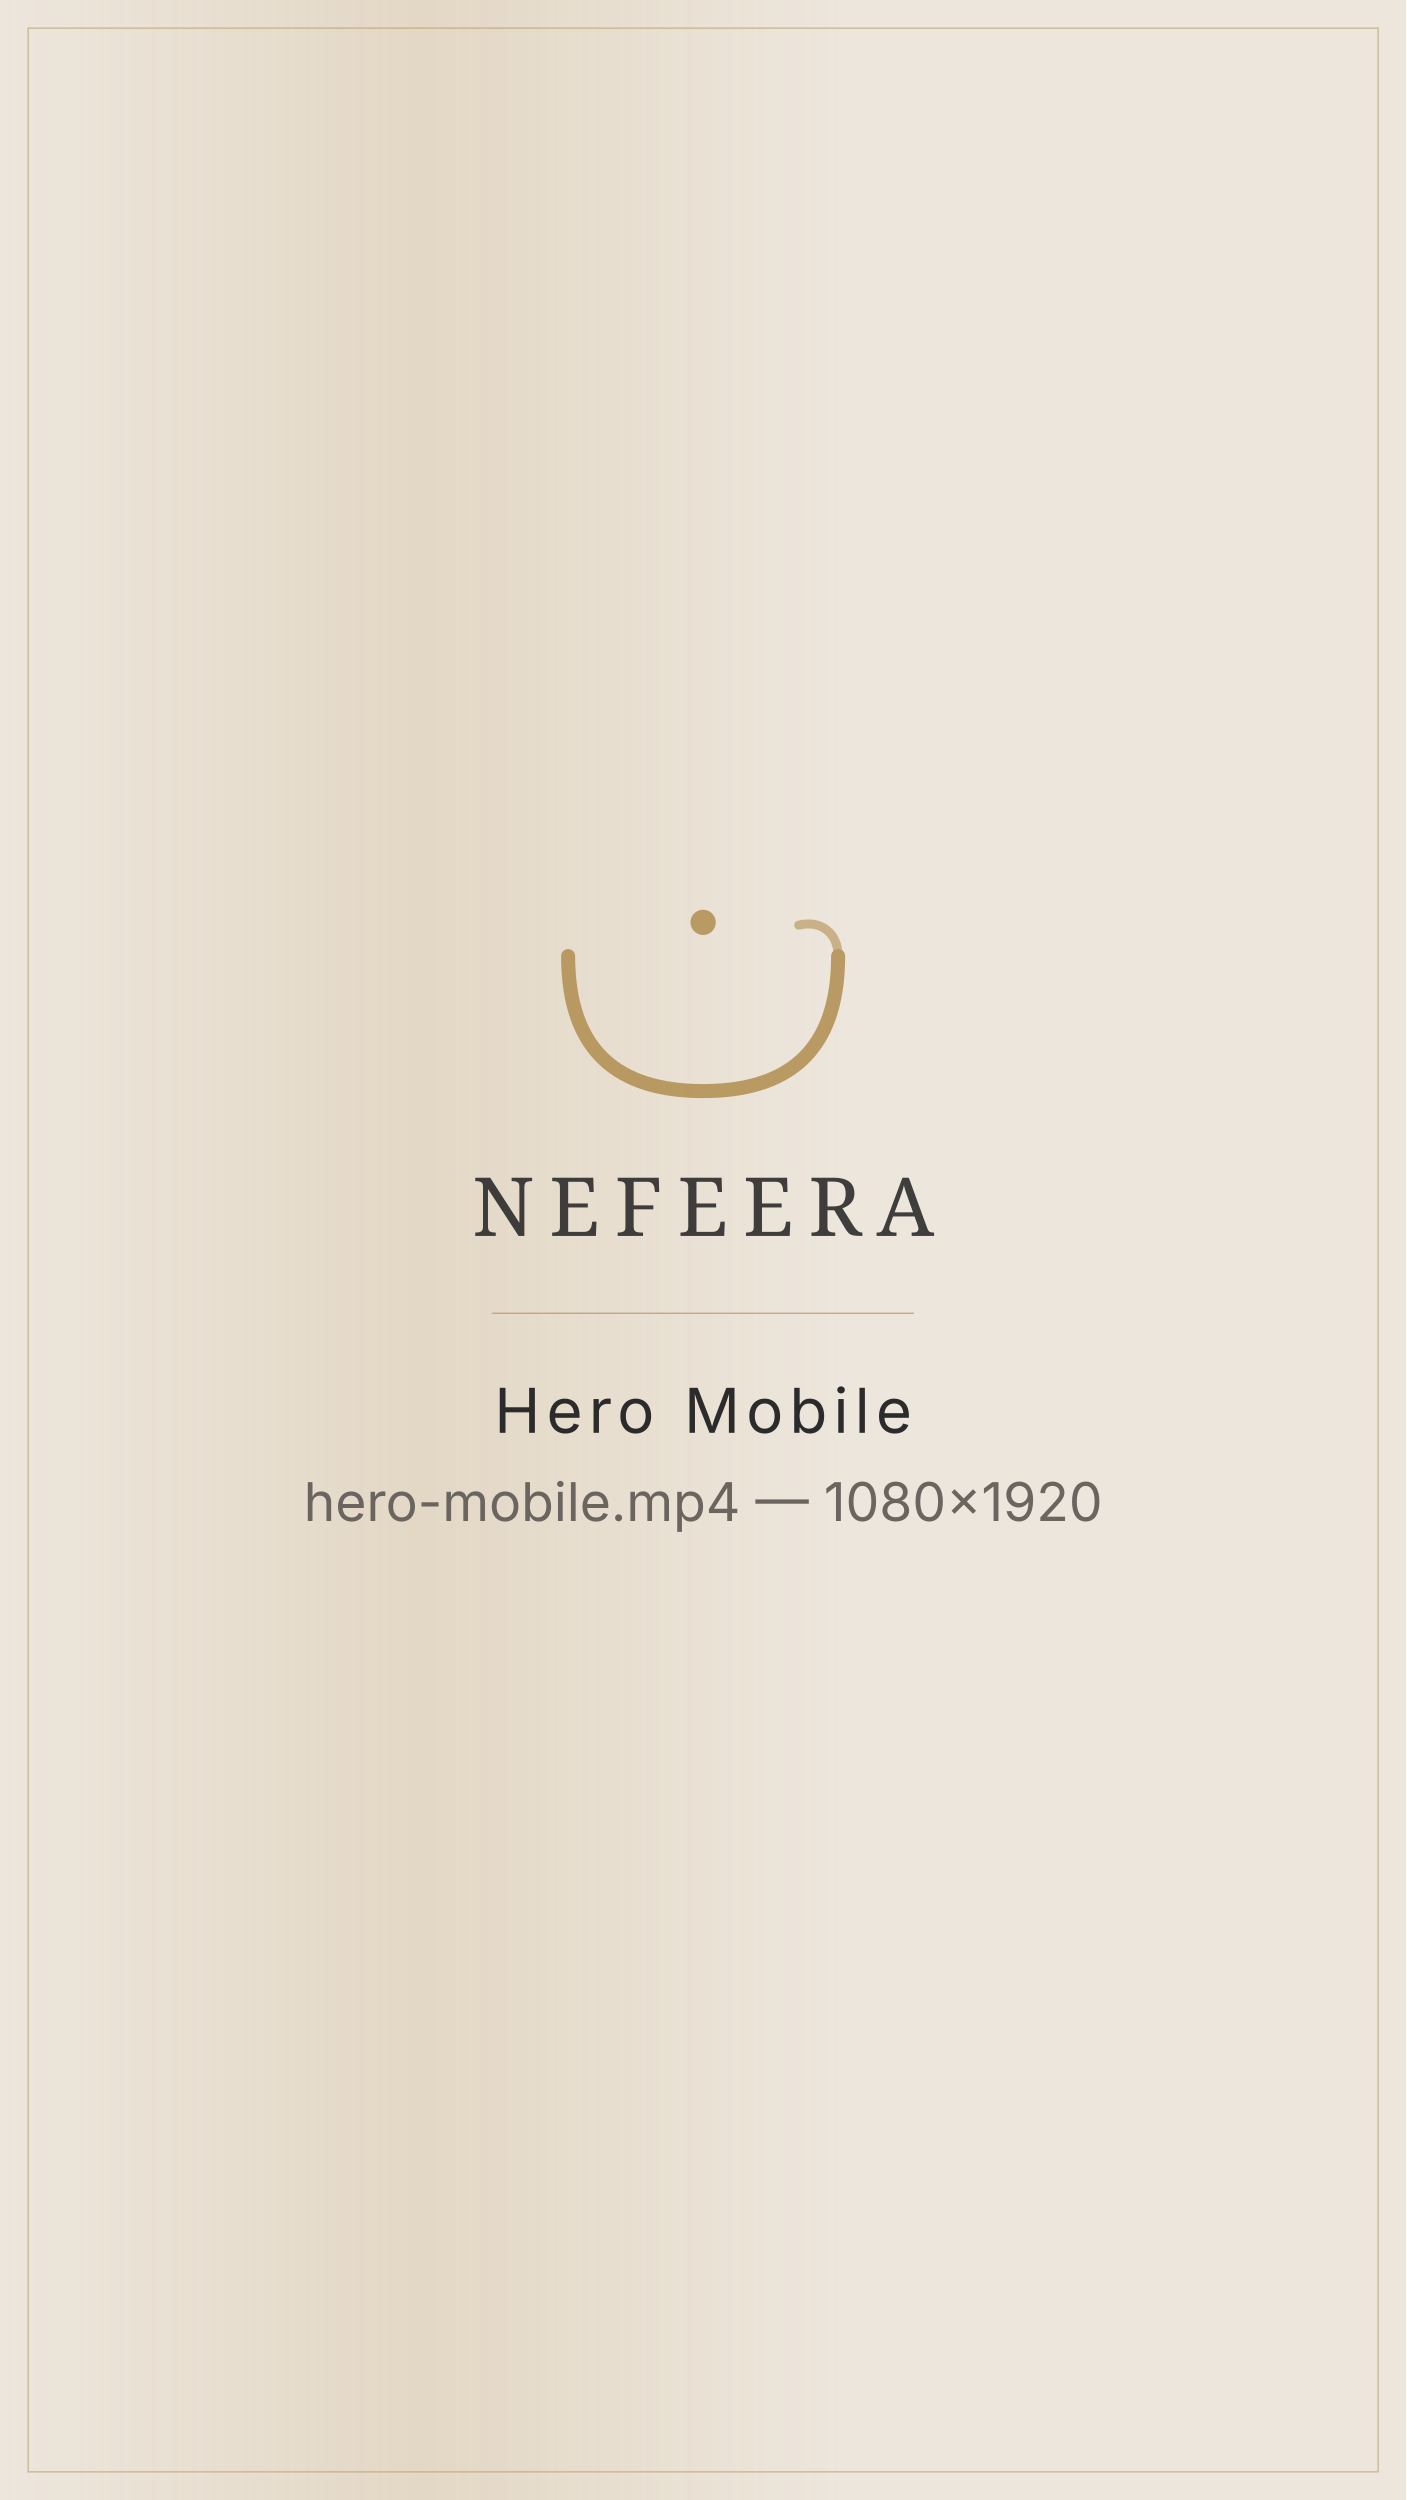
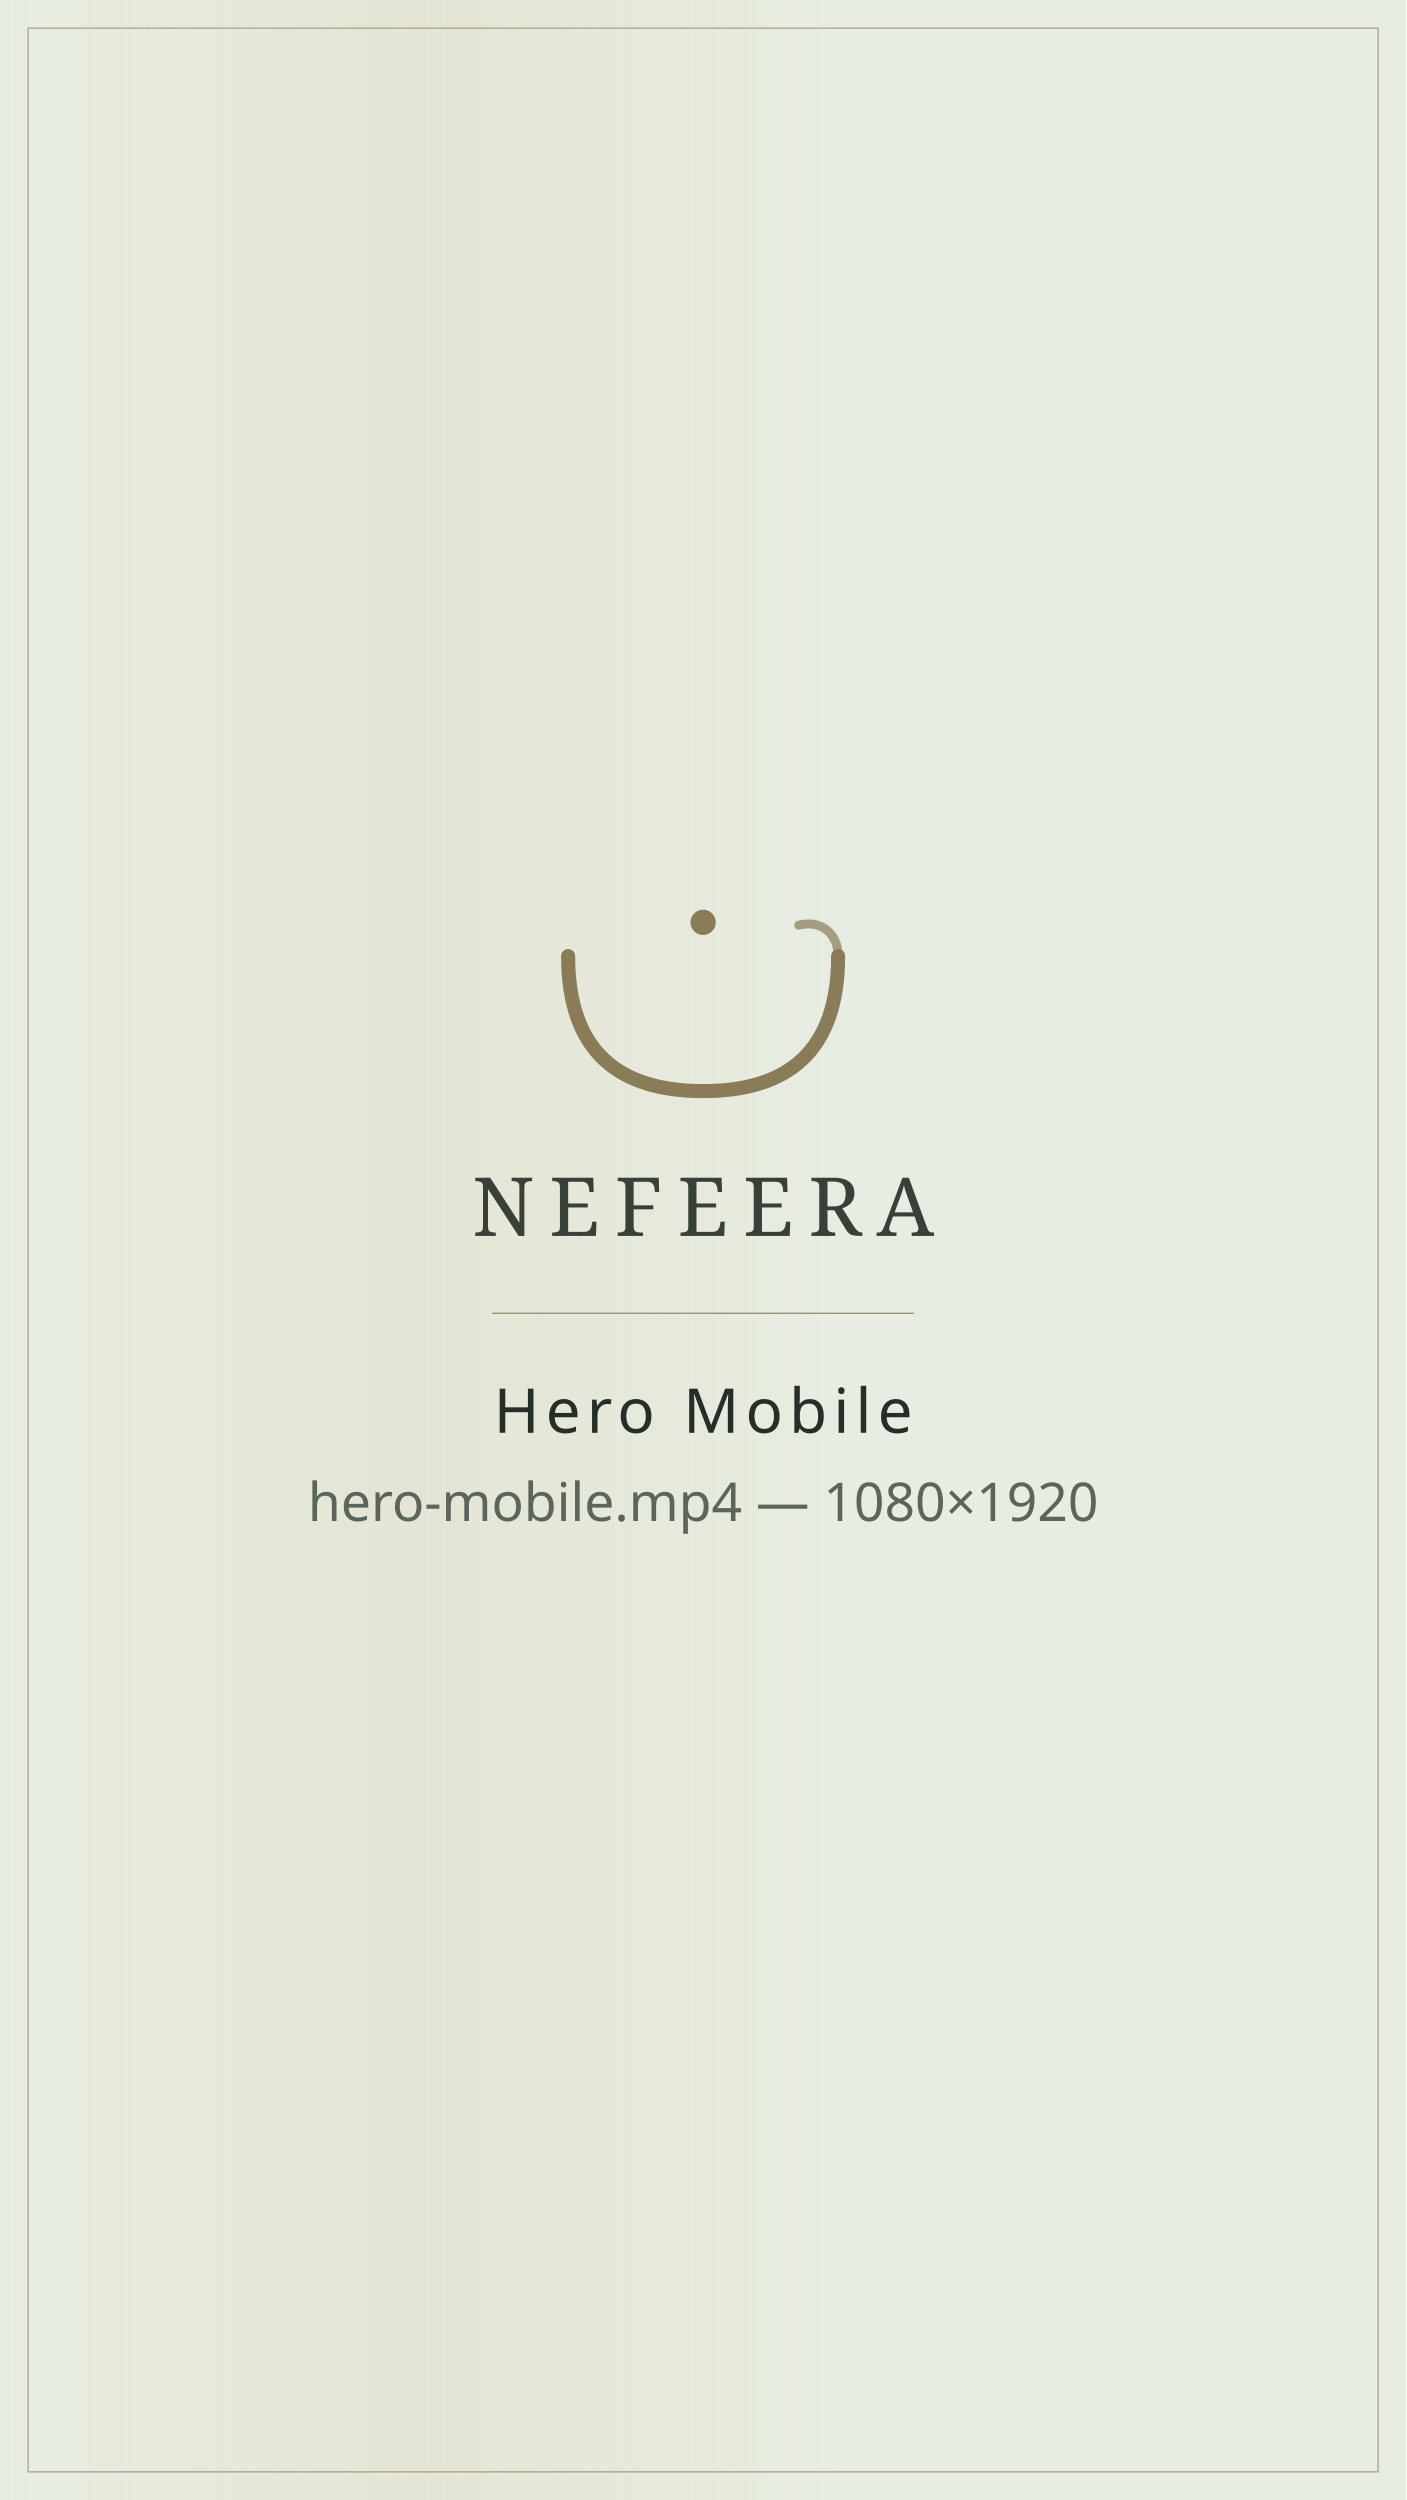
<svg xmlns="http://www.w3.org/2000/svg" viewBox="0 0 1080 1920" width="1080" height="1920" preserveAspectRatio="xMidYMid slice" role="img" aria-label="Hero Mobile placeholder. Required file: hero-mobile.mp4 — 1080×1920">
-   <rect width="1080" height="1920" fill="#EDE6DC" />
+   <rect width="1080" height="1920" fill="#E7EDE2" />
  <defs>
    <linearGradient id="shimmer-heromobilemp42" x1="0" y1="0" x2="1" y2="0">
-       <stop offset="0%" stop-color="#B08D4F" stop-opacity="0" />
-       <stop offset="50%" stop-color="#B08D4F" stop-opacity="0.16" />
-       <stop offset="100%" stop-color="#B08D4F" stop-opacity="0" />
+       <stop offset="0%" stop-color="#D9C69C" stop-opacity="0" />
+       <stop offset="50%" stop-color="#D9C69C" stop-opacity="0.2" />
+       <stop offset="100%" stop-color="#D9C69C" stop-opacity="0" />
    </linearGradient>
  </defs>
  <style>
      @keyframes sweep-heromobilemp42-move {
        0%   { transform: translateX(-70%); }
        100% { transform: translateX(170%); }
      }
      .sweep-heromobilemp42 {
        animation: sweep-heromobilemp42-move 6s cubic-bezier(0.77, 0, 0.175, 1) infinite;
      }
      @media (prefers-reduced-motion: reduce) {
        .sweep-heromobilemp42 { animation: none; opacity: 0; }
      }
    </style>
  <rect class="sweep-heromobilemp42" x="0" y="0" width="648.00" height="1920" fill="url(#shimmer-heromobilemp42)" />
-   <rect x="21.60" y="21.60" width="1036.80" height="1876.80" fill="none" stroke="#B08D4F" stroke-width="1" vector-effect="non-scaling-stroke" opacity="0.55" />
-   <g transform="translate(410.40 695.40) scale(2.16)" fill="none" stroke="#B08D4F" stroke-linecap="round" stroke-linejoin="round" opacity="0.85">
+   <rect x="21.60" y="21.60" width="1036.80" height="1876.80" fill="none" stroke="#7A683F" stroke-width="1" vector-effect="non-scaling-stroke" opacity="0.55" />
+   <g transform="translate(410.40 695.40) scale(2.16)" fill="none" stroke="#7A683F" stroke-linecap="round" stroke-linejoin="round" opacity="0.85">
    <path d="M12 18 C12 52, 30 66, 60 66 C90 66, 108 52, 108 18" stroke-width="5" />
    <path d="M108 18 C108 10, 102 5, 94 7" stroke-width="3.2" opacity="0.7" />
-     <circle cx="60" cy="6" r="4.5" fill="#B08D4F" stroke="none" />
+     <circle cx="60" cy="6" r="4.5" fill="#7A683F" stroke="none" />
  </g>
-   <text x="540.00" y="949.20" text-anchor="middle" font-family="'Cormorant Garamond', Georgia, serif" font-size="62.64" letter-spacing="11.28" fill="#2B2B2B" opacity="0.9">NEFEERA</text>
-   <line x1="378.00" y1="1008.60" x2="702.00" y2="1008.60" stroke="#B08D4F" stroke-width="1" vector-effect="non-scaling-stroke" opacity="0.7" />
-   <text x="540.00" y="1100.40" text-anchor="middle" font-family="Inter, system-ui, sans-serif" font-size="47.52" letter-spacing="4.75" fill="#2B2B2B">Hero Mobile</text>
-   <text x="540.00" y="1168.12" text-anchor="middle" font-family="Inter, system-ui, sans-serif" font-size="41.04" fill="#6B6560">hero-mobile.mp4 — 1080×1920</text>
+   <text x="540.00" y="949.20" text-anchor="middle" font-family="Italiana, Georgia, serif" font-size="62.64" letter-spacing="11.28" fill="#252E28" opacity="0.9">NEFEERA</text>
+   <line x1="378.00" y1="1008.60" x2="702.00" y2="1008.60" stroke="#7A683F" stroke-width="1" vector-effect="non-scaling-stroke" opacity="0.7" />
+   <text x="540.00" y="1100.40" text-anchor="middle" font-family="Outfit, system-ui, sans-serif" font-size="47.52" letter-spacing="4.75" fill="#252E28">Hero Mobile</text>
+   <text x="540.00" y="1168.12" text-anchor="middle" font-family="Outfit, system-ui, sans-serif" font-size="41.04" fill="#5A665C">hero-mobile.mp4 — 1080×1920</text>
</svg>
